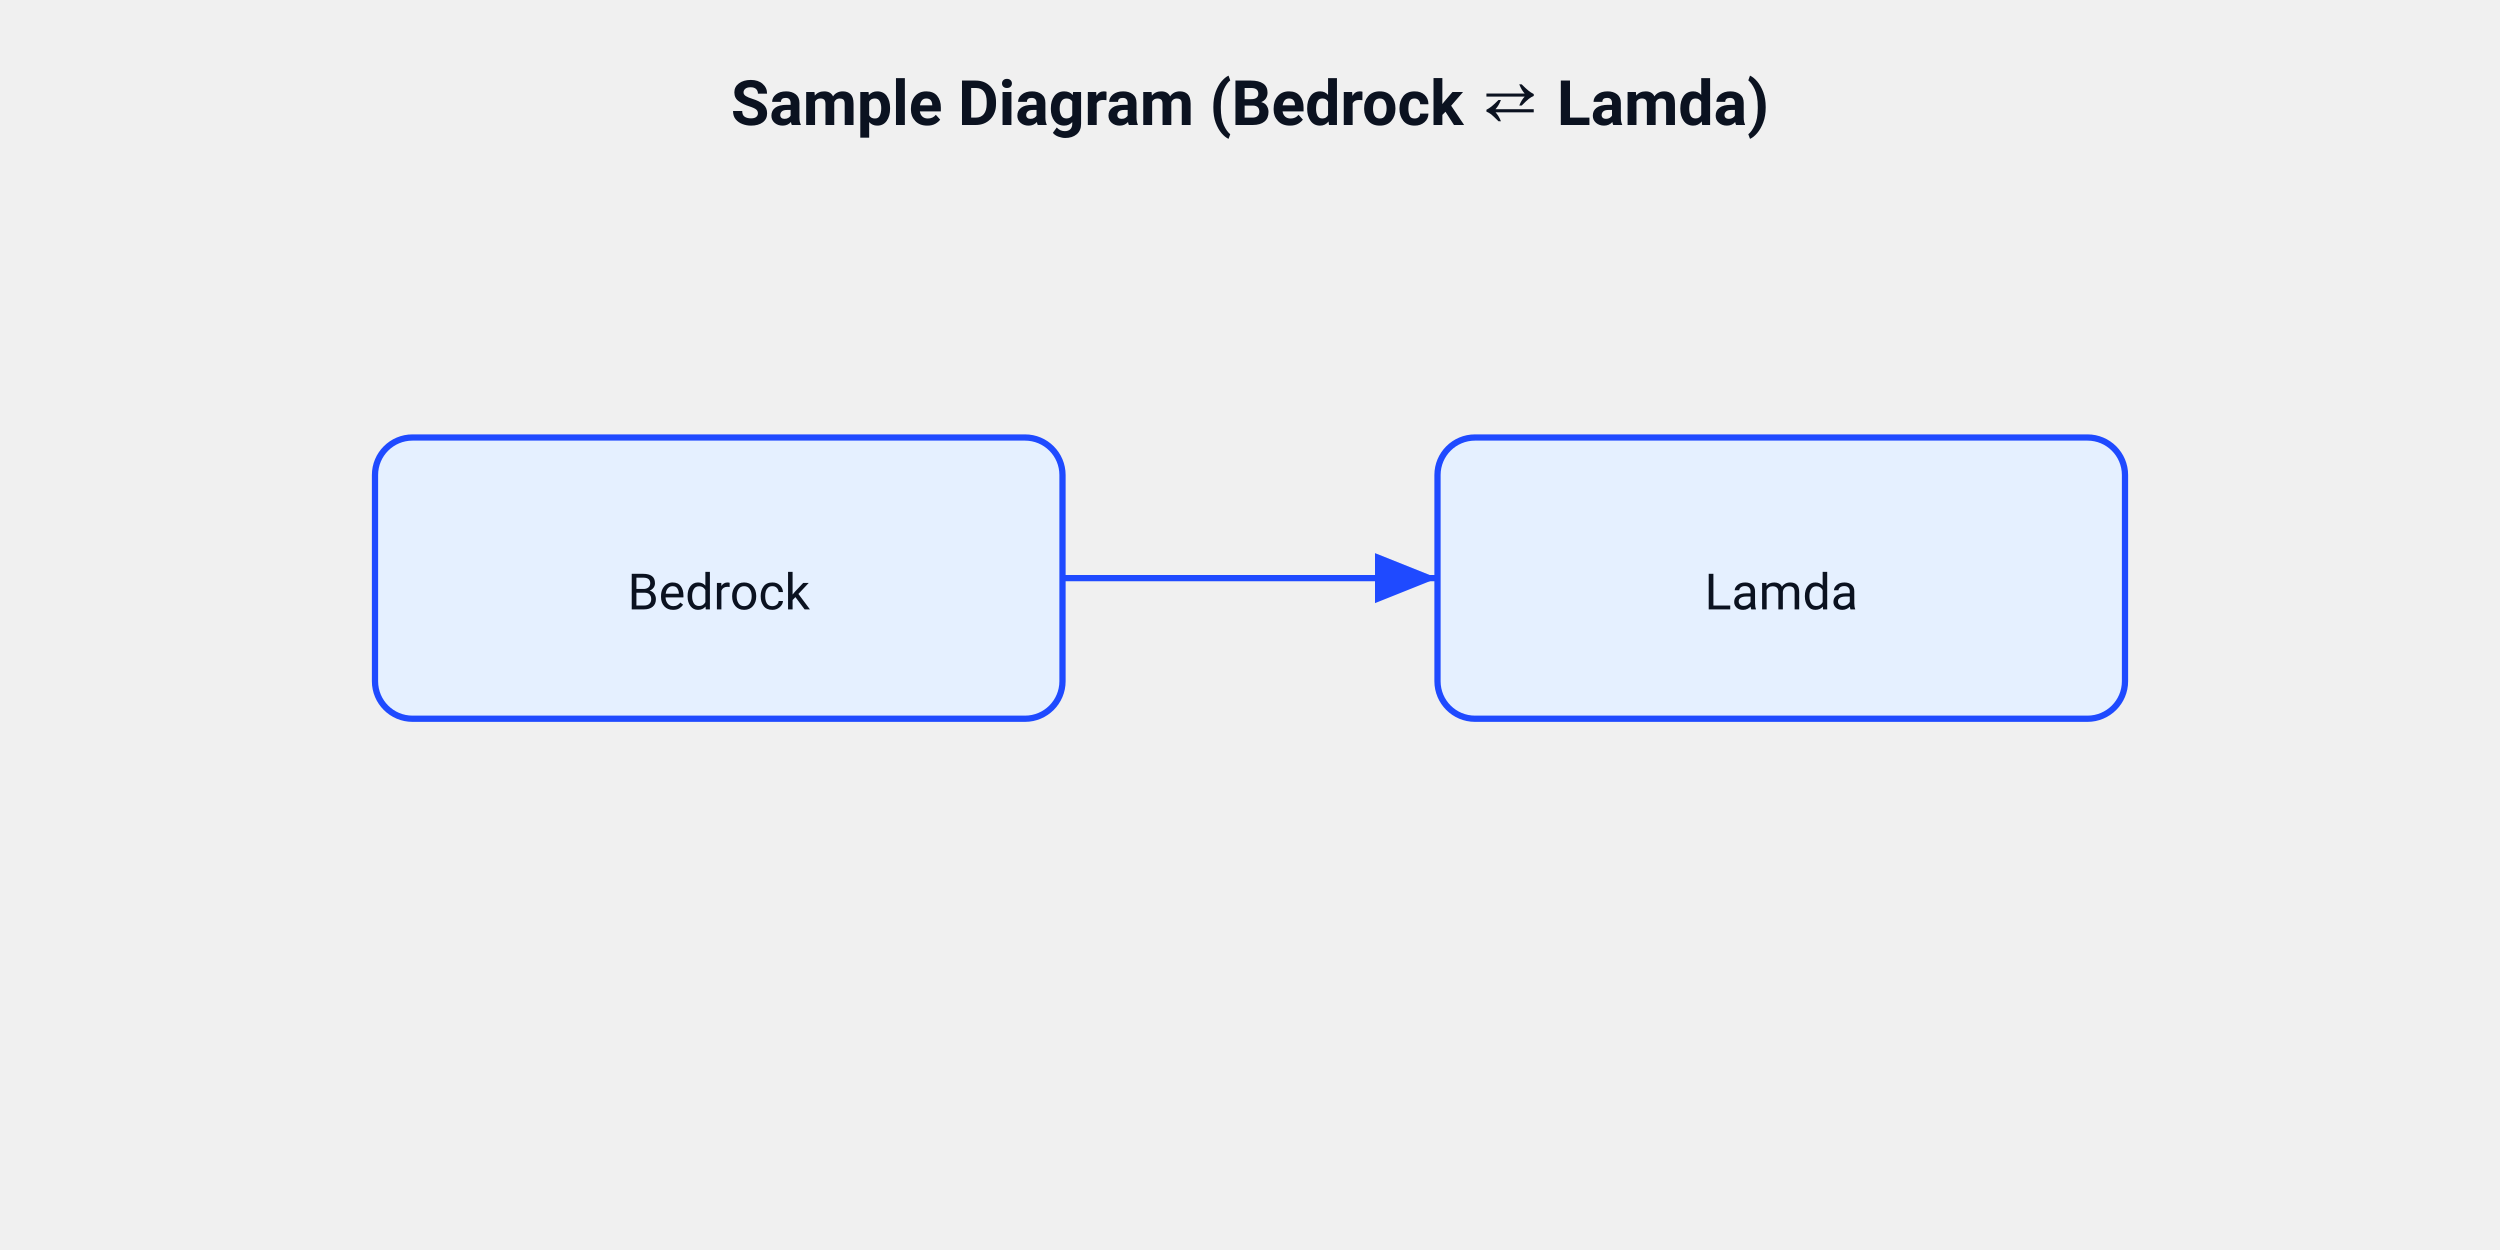
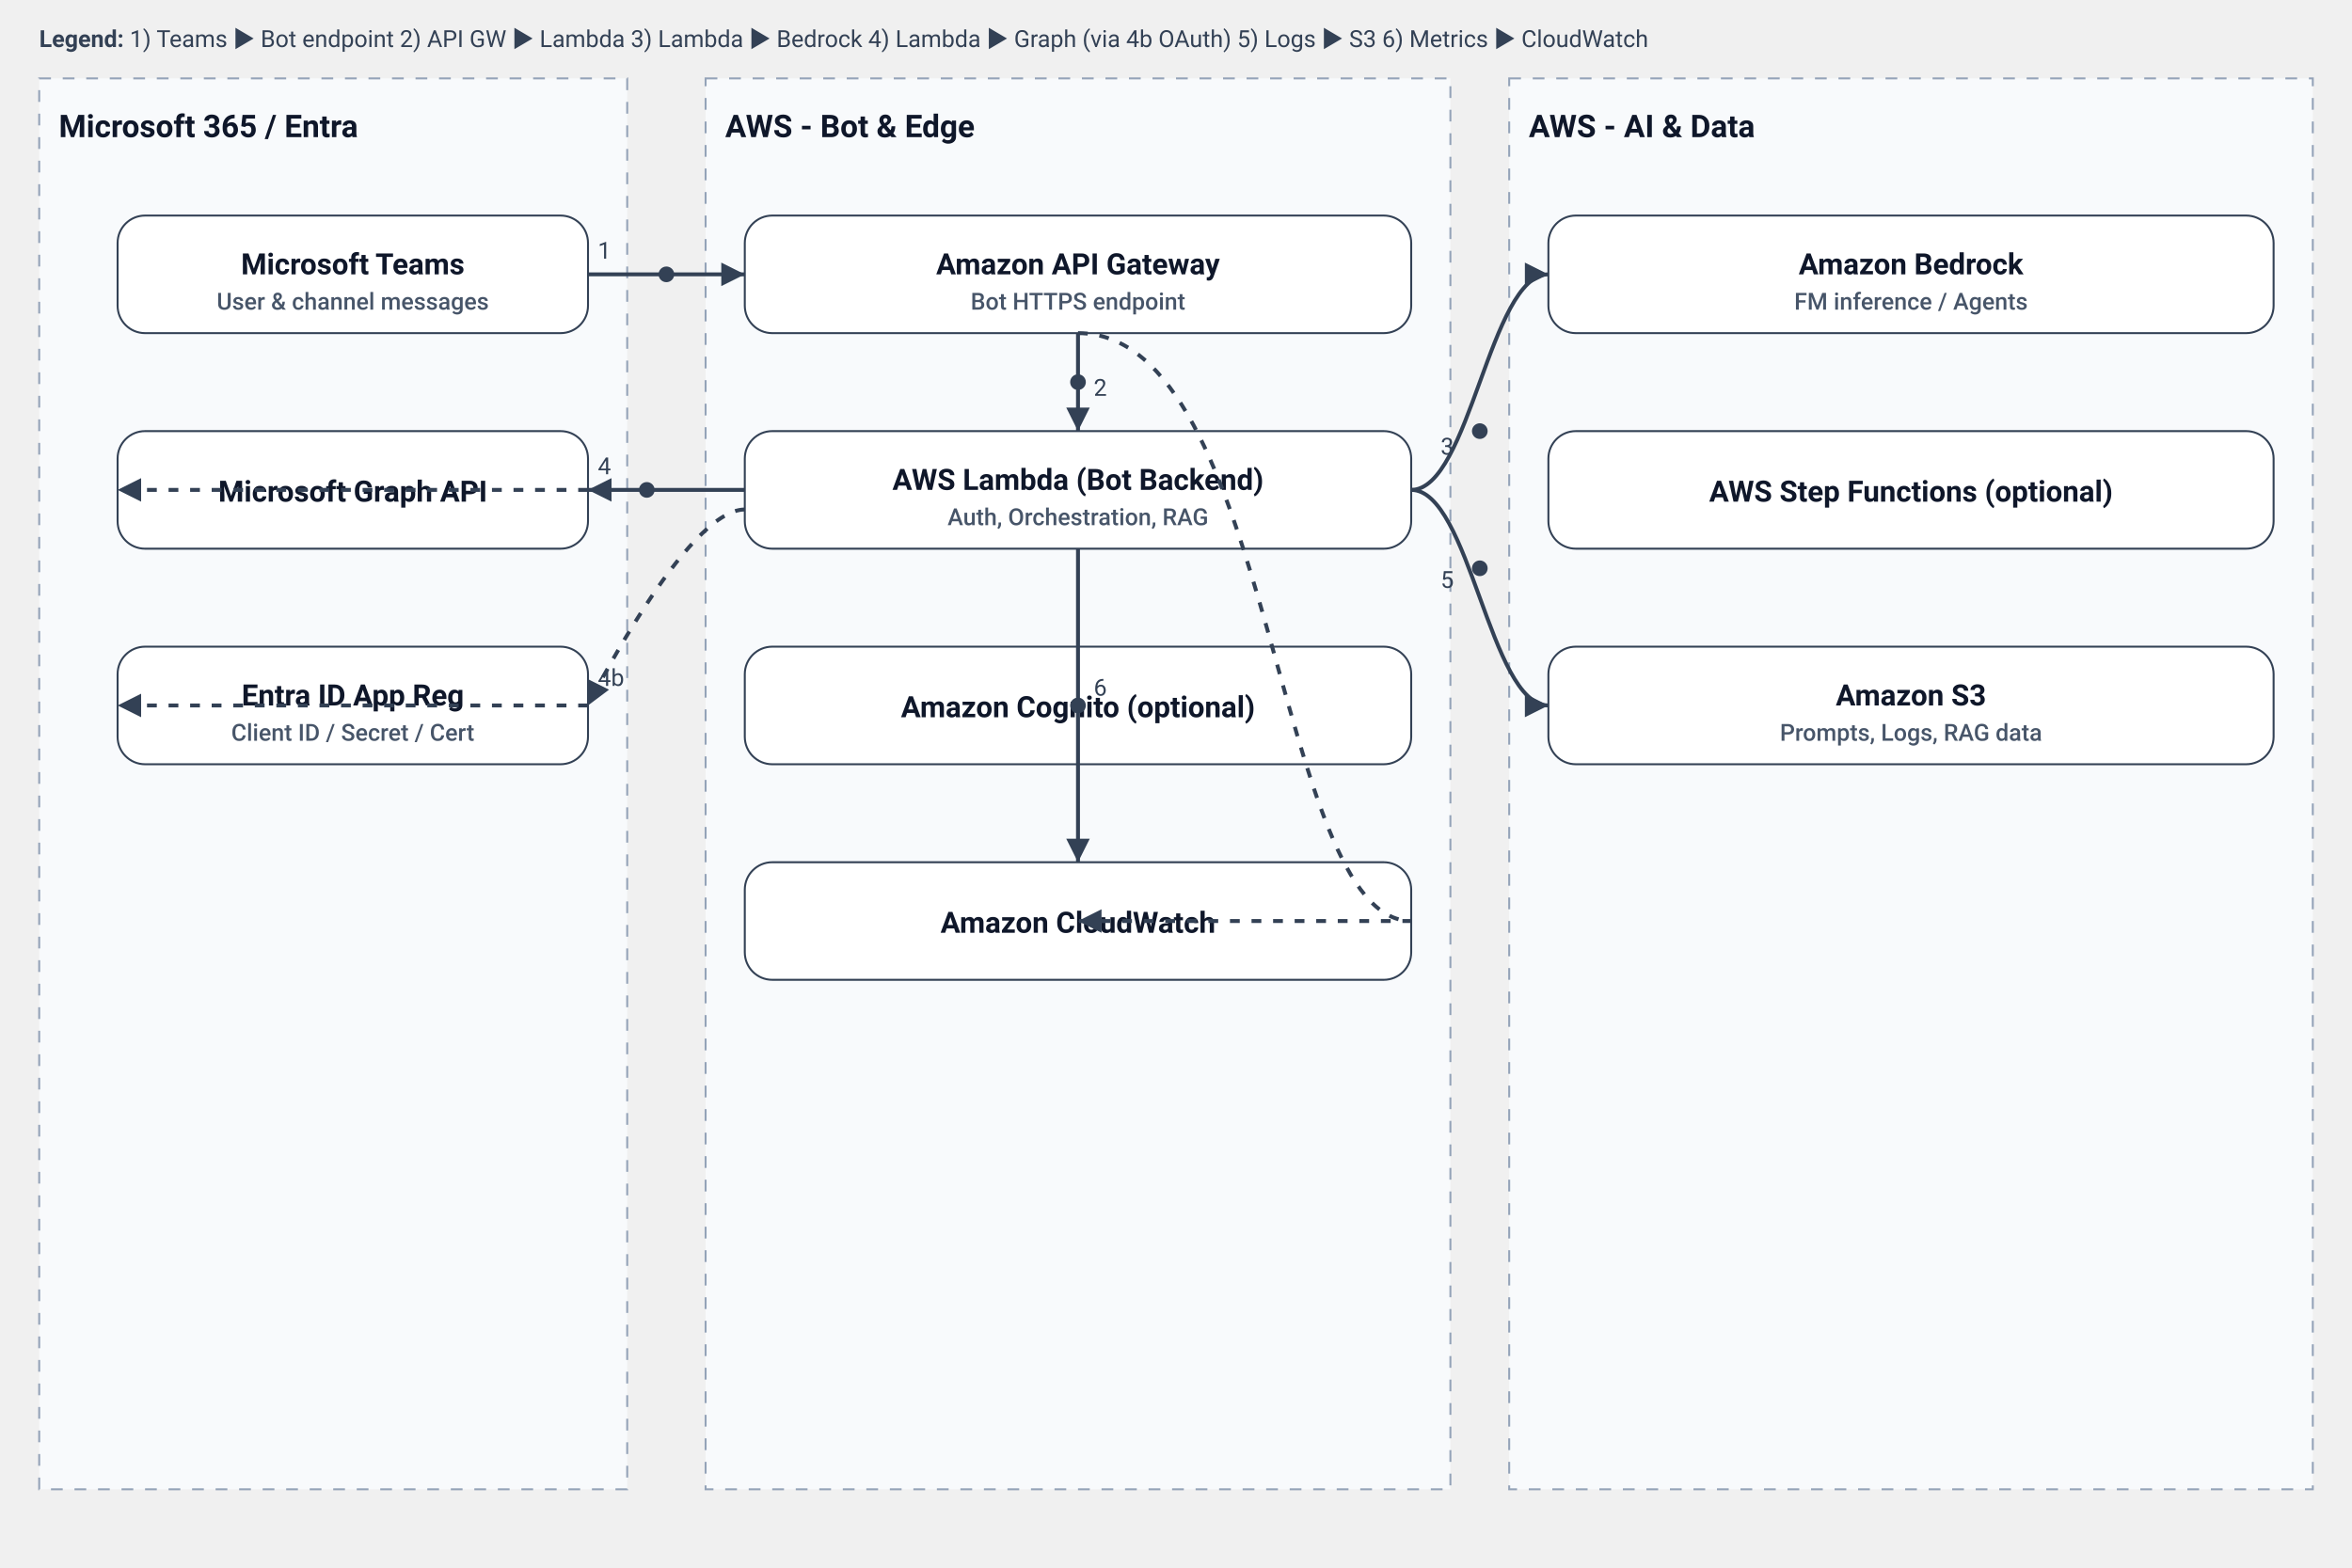
- <svg xmlns="http://www.w3.org/2000/svg" xmlns:xlink="http://www.w3.org/1999/xlink" viewBox="0 0 800 400" width="100%" height="100%">
-   <style>
-     .node { fill:#e5f0ff; stroke:#1f4aff; stroke-width:2; rx:12; ry:12; }
-     .label { font: 16px system-ui, -apple-system, Segoe UI, Roboto, Helvetica, Arial, sans-serif; fill:#0b1220; }
-     a:hover .node { fill:#d6e7ff; }
-     a { cursor: pointer; }
-   </style>
-   <text x="400" y="40" text-anchor="middle" class="label" style="font-weight:600; font-size:20px">
-     Sample Diagram (Bedrock ⇄ Lamda)
-   </text>
-   <a xlink:href="objects/Bedrock.html" href="objects/Bedrock.html">
-     <rect class="node" x="120" y="140" width="220" height="90" />
-     <text class="label" x="230" y="195" text-anchor="middle" pointer-events="none">Bedrock</text>
-   </a>
+ <svg xmlns="http://www.w3.org/2000/svg" xmlns:xlink="http://www.w3.org/1999/xlink" width="1200" height="800" viewBox="0 0 1200 800" role="img" aria-labelledby="title desc">
  <defs>
-     <marker id="arrow" markerWidth="10" markerHeight="8" refX="10" refY="4" orient="auto">
-       <path d="M0,0 L10,4 L0,8 Z" fill="#1f4aff" />
+     <style>
+       .zone {
+         fill: #f8fafc;
+         stroke: #94a3b8;
+         stroke-dasharray: 6 6;
+       }
+       .zone-title {
+         font-family: ui-sans-serif, system-ui, -apple-system, Segoe UI, Roboto, Ubuntu, Cantarell, Noto Sans, Arial, "Apple Color Emoji", "Segoe UI Emoji";
+         font-size: 16px;
+         font-weight: 700;
+         fill: #0f172a;
+       }
+       .node rect {
+         fill: #ffffff;
+         stroke: #334155;
+         rx: 14; ry: 14;
+       }
+       .node text {
+         font-family: ui-sans-serif, system-ui, -apple-system, Segoe UI, Roboto, Ubuntu, Cantarell, Noto Sans, Arial, "Apple Color Emoji", "Segoe UI Emoji";
+         font-size: 15px;
+         font-weight: 600;
+         fill: #0f172a;
+         pointer-events: none;
+       }
+       .node .sub {
+         font-size: 12px;
+         font-weight: 500;
+         fill: #475569;
+       }
+       .node:hover rect {
+         filter: url(#glow);
+         stroke-width: 2.2;
+       }
+       a:hover { cursor: pointer; }
+       .edge {
+         stroke: #334155;
+         stroke-width: 2;
+         fill: none;
+         marker-end: url(#arrow);
+       }
+       .edge-dashed { stroke-dasharray: 5 6; }
+       .flow-dot {
+         fill: #334155;
+         stroke: none;
+       }
+       .legend {
+         font-family: ui-sans-serif, system-ui, -apple-system, Segoe UI, Roboto, Ubuntu, Cantarell, Noto Sans, Arial;
+         font-size: 12px;
+         fill: #334155;
+       }
+     </style>
+     <filter id="glow" x="-50%" y="-50%" width="200%" height="200%">
+       <feDropShadow dx="0" dy="0" stdDeviation="3" flood-color="#93c5fd" flood-opacity="0.8" />
+     </filter>
+     <marker id="arrow" viewBox="0 0 10 10" refX="10" refY="5" markerUnits="strokeWidth" markerWidth="8" markerHeight="6" orient="auto">
+       <path d="M 0 0 L 10 5 L 0 10 z" fill="#334155" />
    </marker>
  </defs>
-   <line x1="340" y1="185" x2="460" y2="185" stroke="#1f4aff" stroke-width="2" marker-end="url(#arrow)" />
-   <a xlink:href="objects/Lamda.html" href="objects/Lamda.html">
-     <rect class="node" x="460" y="140" width="220" height="90" />
-     <text class="label" x="570" y="195" text-anchor="middle" pointer-events="none">Lamda</text>
+   <g>
+     <rect class="zone" x="20" y="40" width="300" height="720" />
+     <text class="zone-title" x="30" y="70">Microsoft 365 / Entra</text>
+   </g>
+   <g>
+     <rect class="zone" x="360" y="40" width="380" height="720" />
+     <text class="zone-title" x="370" y="70">AWS - Bot &amp; Edge</text>
+   </g>
+   <g>
+     <rect class="zone" x="770" y="40" width="410" height="720" />
+     <text class="zone-title" x="780" y="70">AWS - AI &amp; Data</text>
+   </g>
+   <a xlink:href="objects/Teams.html" target="_top" aria-label="Microsoft Teams">
+     <g class="node" transform="translate(60,110)">
+       <rect width="240" height="60" />
+       <text x="120" y="30" text-anchor="middle">Microsoft Teams</text>
+       <text x="120" y="48" class="sub" text-anchor="middle">User &amp; channel messages</text>
+     </g>
  </a>
+   <a xlink:href="objects/GraphAPI.html" target="_top" aria-label="Microsoft Graph API">
+     <g class="node" transform="translate(60,220)">
+       <rect width="240" height="60" />
+       <text x="120" y="36" text-anchor="middle">Microsoft Graph API</text>
+     </g>
+   </a>
+   <a xlink:href="objects/EntraApp.html" target="_top" aria-label="Entra ID App Registration">
+     <g class="node" transform="translate(60,330)">
+       <rect width="240" height="60" />
+       <text x="120" y="30" text-anchor="middle">Entra ID App Reg</text>
+       <text x="120" y="48" class="sub" text-anchor="middle">Client ID / Secret / Cert</text>
+     </g>
+   </a>
+   <a xlink:href="objects/APIGateway.html" target="_top" aria-label="Amazon API Gateway">
+     <g class="node" transform="translate(380,110)">
+       <rect width="340" height="60" />
+       <text x="170" y="30" text-anchor="middle">Amazon API Gateway</text>
+       <text x="170" y="48" class="sub" text-anchor="middle">Bot HTTPS endpoint</text>
+     </g>
+   </a>
+   <a xlink:href="objects/Lambda.html" target="_top" aria-label="AWS Lambda Bot Backend">
+     <g class="node" transform="translate(380,220)">
+       <rect width="340" height="60" />
+       <text x="170" y="30" text-anchor="middle">AWS Lambda (Bot Backend)</text>
+       <text x="170" y="48" class="sub" text-anchor="middle">Auth, Orchestration, RAG</text>
+     </g>
+   </a>
+   <a xlink:href="objects/Cognito.html" target="_top" aria-label="Amazon Cognito (optional)">
+     <g class="node" transform="translate(380,330)">
+       <rect width="340" height="60" />
+       <text x="170" y="36" text-anchor="middle">Amazon Cognito (optional)</text>
+     </g>
+   </a>
+   <a xlink:href="objects/CloudWatch.html" target="_top" aria-label="Amazon CloudWatch">
+     <g class="node" transform="translate(380,440)">
+       <rect width="340" height="60" />
+       <text x="170" y="36" text-anchor="middle">Amazon CloudWatch</text>
+     </g>
+   </a>
+   <a xlink:href="objects/Bedrock.html" target="_top" aria-label="Amazon Bedrock">
+     <g class="node" transform="translate(790,110)">
+       <rect width="370" height="60" />
+       <text x="185" y="30" text-anchor="middle">Amazon Bedrock</text>
+       <text x="185" y="48" class="sub" text-anchor="middle">FM inference / Agents</text>
+     </g>
+   </a>
+   <a xlink:href="objects/StepFunctions.html" target="_top" aria-label="AWS Step Functions">
+     <g class="node" transform="translate(790,220)">
+       <rect width="370" height="60" />
+       <text x="185" y="36" text-anchor="middle">AWS Step Functions (optional)</text>
+     </g>
+   </a>
+   <a xlink:href="objects/S3.html" target="_top" aria-label="Amazon S3 (prompts, logs, RAG data)">
+     <g class="node" transform="translate(790,330)">
+       <rect width="370" height="60" />
+       <text x="185" y="30" text-anchor="middle">Amazon S3</text>
+       <text x="185" y="48" class="sub" text-anchor="middle">Prompts, Logs, RAG data</text>
+     </g>
+   </a>
+   <path class="edge" d="M300,140 C330,140 350,140 380,140" />
+   <circle class="flow-dot" cx="340" cy="140" r="4" />
+   <text class="legend" x="305" y="132">1</text>
+   <path class="edge" d="M550,170 C550,190 550,200 550,220" />
+   <circle class="flow-dot" cx="550" cy="195" r="4" />
+   <text class="legend" x="558" y="202">2</text>
+   <path class="edge" d="M720,250 C750,250 760,140 790,140" />
+   <circle class="flow-dot" cx="755" cy="220" r="4" />
+   <text class="legend" x="735" y="232">3</text>
+   <path class="edge" d="M380,250 C350,250 300,250 300,250" />
+   <path class="edge edge-dashed" d="M300,250 C250,250 200,250 60,250" />
+   <circle class="flow-dot" cx="330" cy="250" r="4" />
+   <text class="legend" x="305" y="242">4</text>
+   <path class="edge edge-dashed" d="M380,260 C350,260 300,360 300,360" />
+   <path class="edge edge-dashed" d="M300,360 C250,360 200,360 60,360" />
+   <text class="legend" x="305" y="350">4b</text>
+   <path class="edge" d="M720,250 C750,250 760,360 790,360" />
+   <circle class="flow-dot" cx="755" cy="290" r="4" />
+   <text class="legend" x="735" y="300">5</text>
+   <path class="edge" d="M550,280 C550,320 550,360 550,440" />
+   <circle class="flow-dot" cx="550" cy="360" r="4" />
+   <text class="legend" x="558" y="355">6</text>
+   <path class="edge edge-dashed" d="M550,170 C650,170 650,470 720,470 660,470 610,470 550,470" />
+   <g transform="translate(20,10)">
+     <rect x="0" y="0" width="400" height="24" fill="none" />
+     <text class="legend" x="0" y="14">
+       <tspan font-weight="700">Legend:</tspan>
+       <tspan> 1) Teams ▶ Bot endpoint  2) API GW ▶ Lambda  3) Lambda ▶ Bedrock  4) Lambda ▶ Graph (via 4b OAuth)  5) Logs ▶ S3  6) Metrics ▶ CloudWatch</tspan>
+     </text>
+   </g>
</svg>
